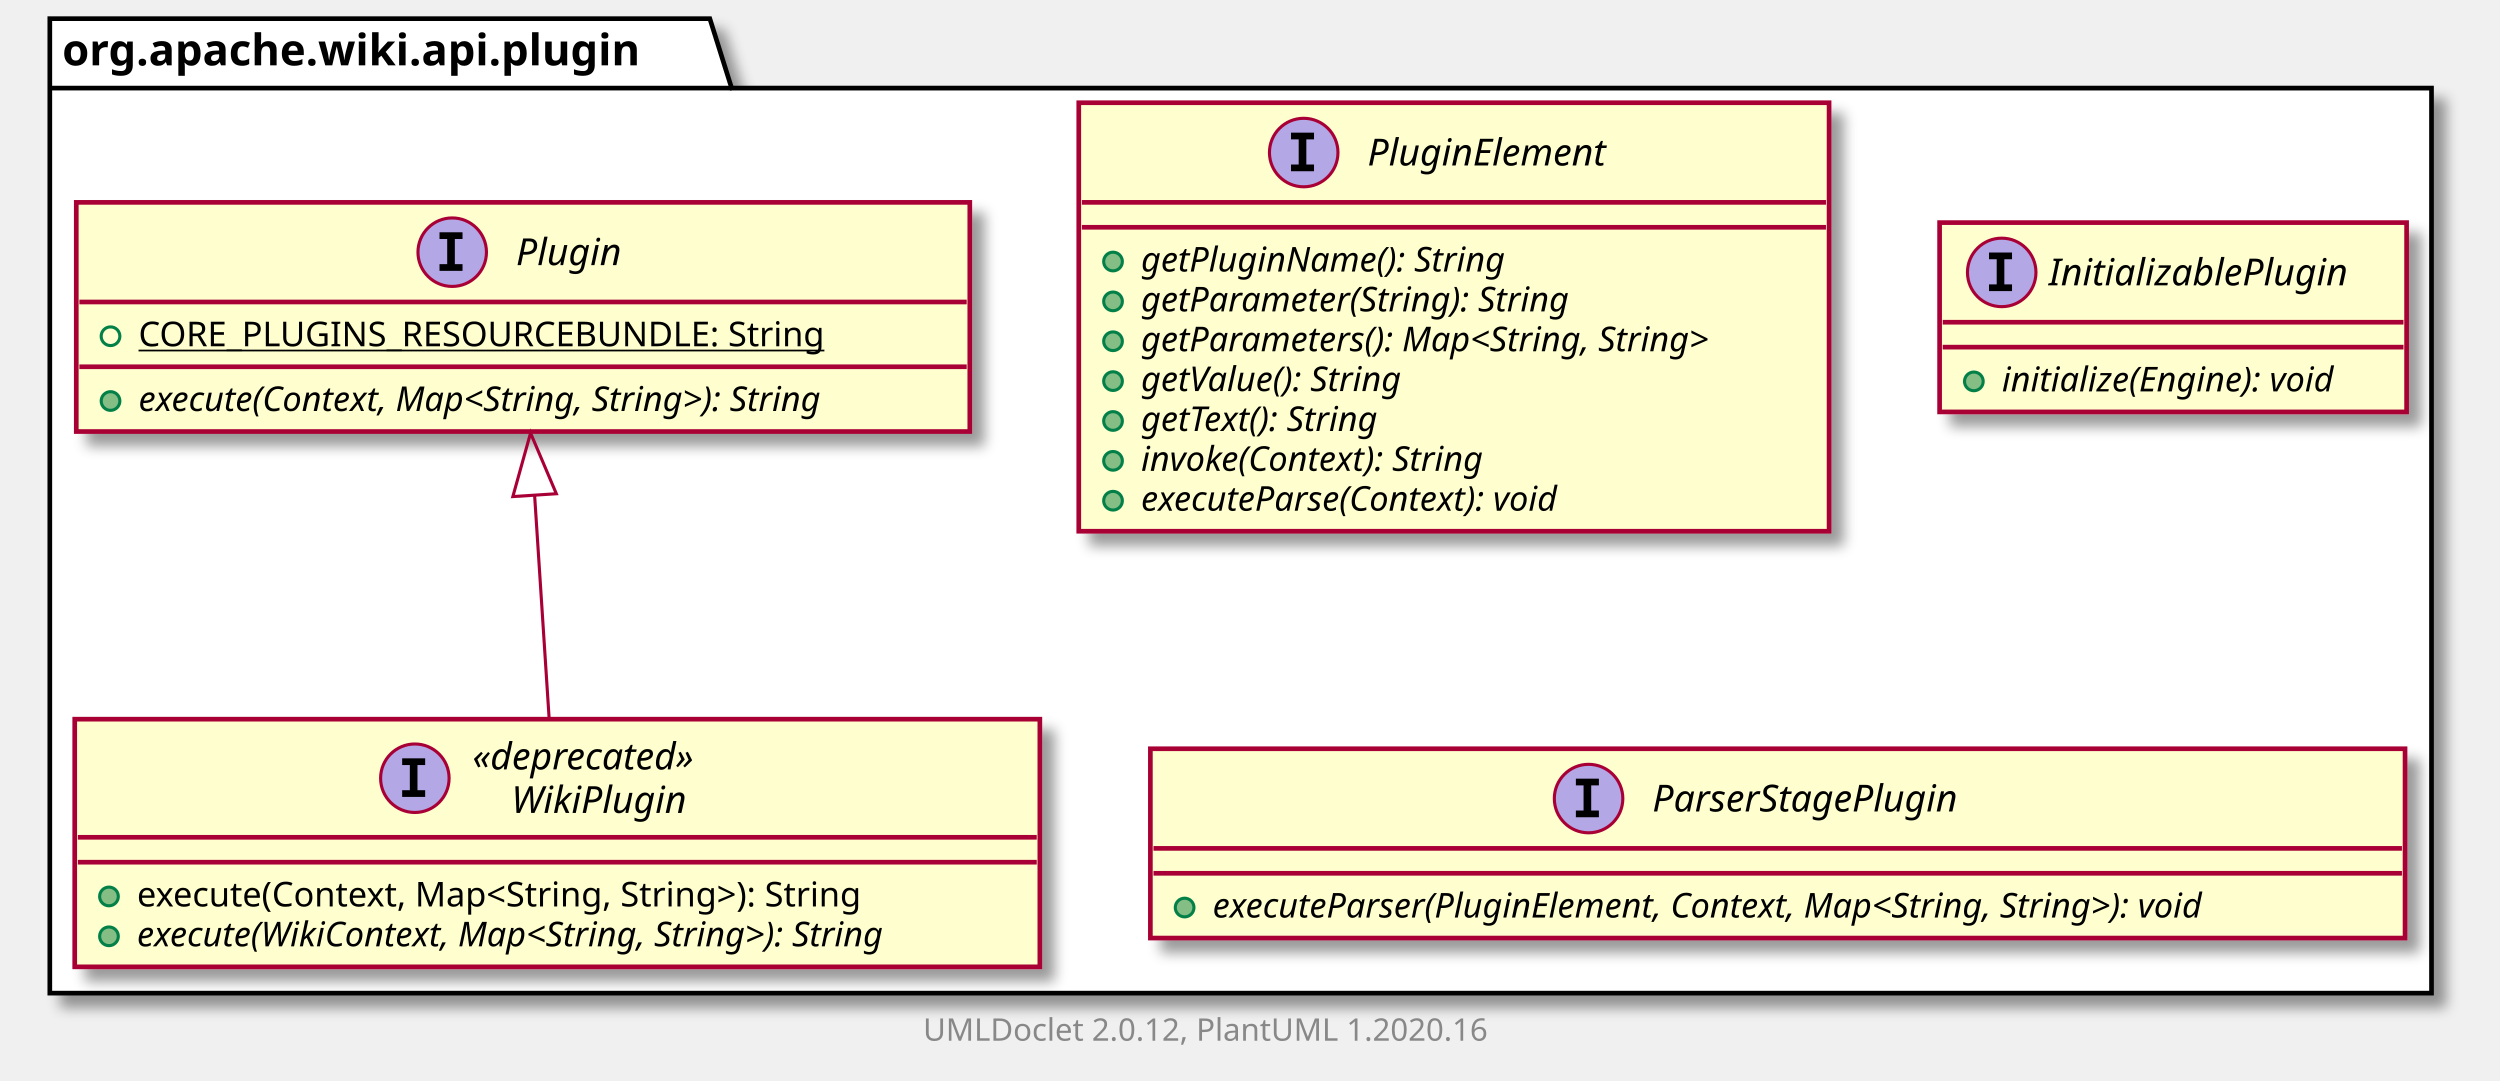
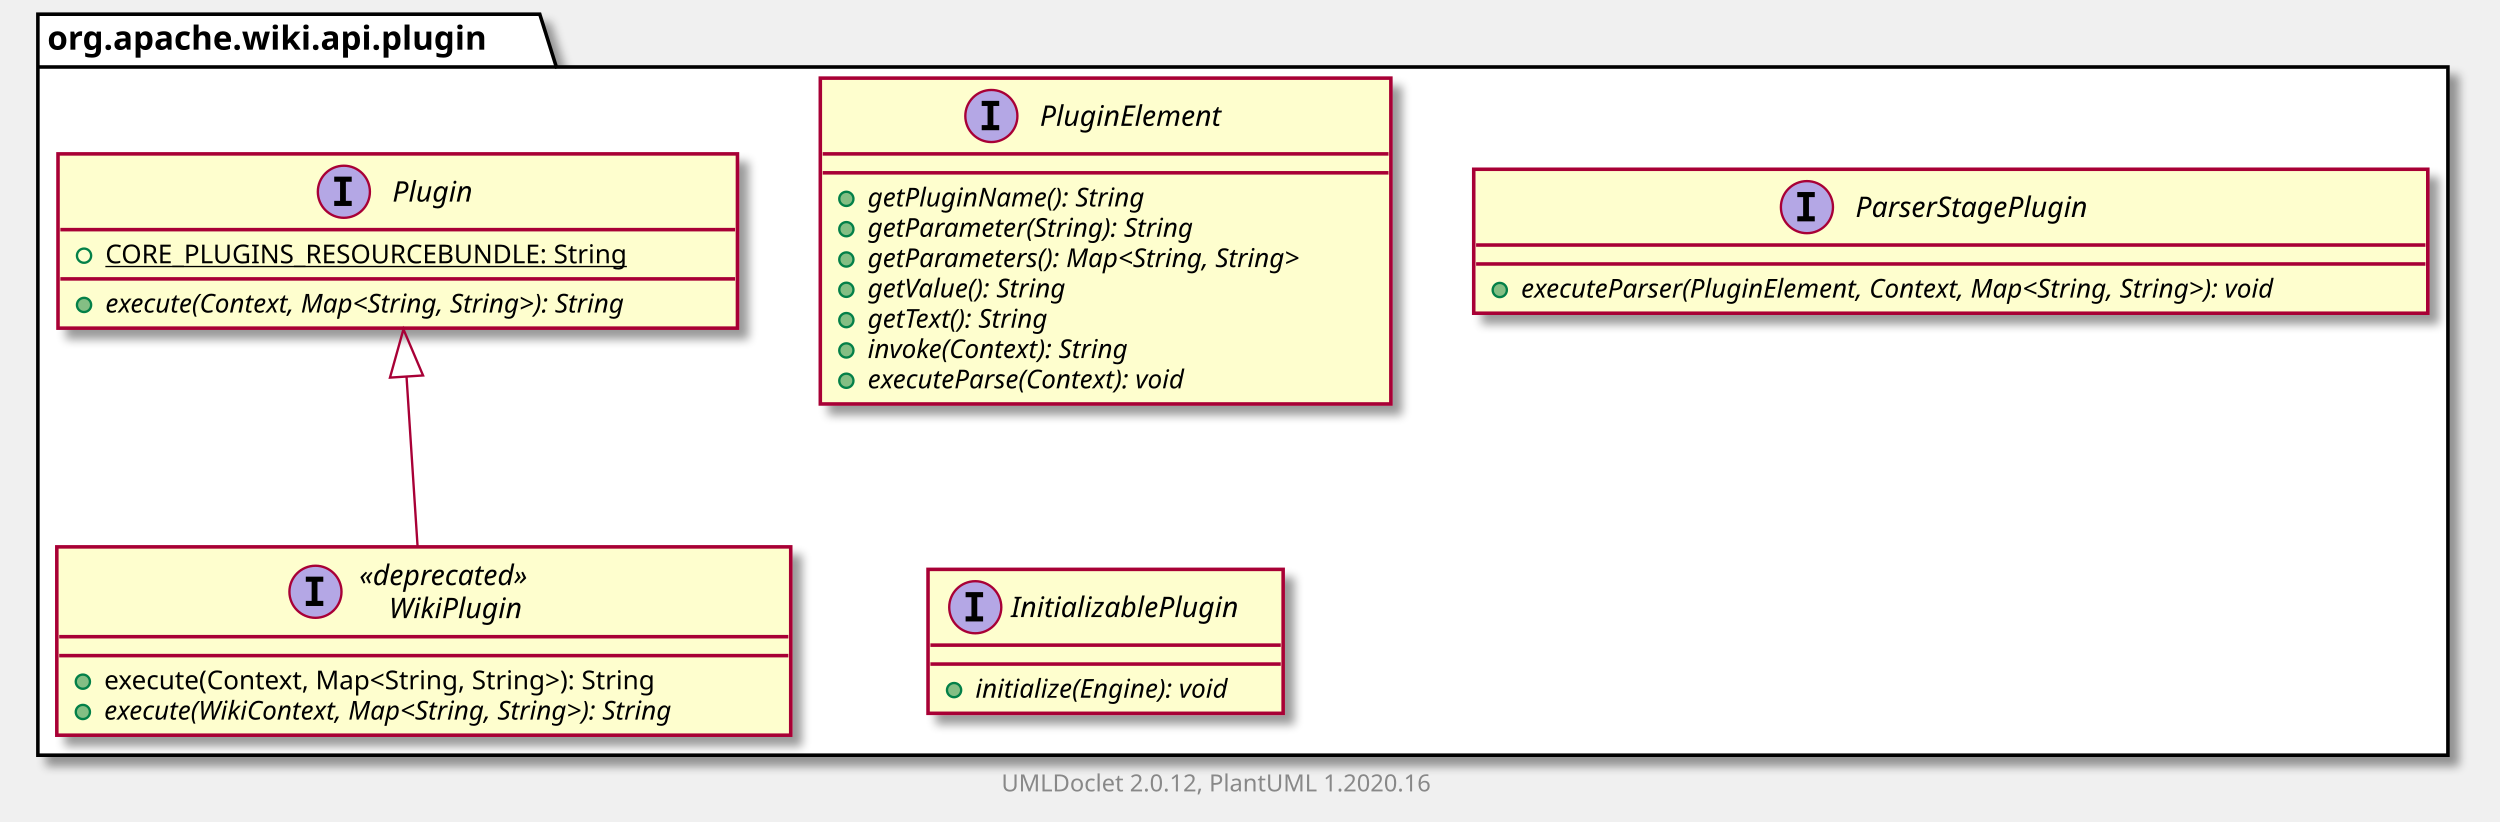
- <svg xmlns="http://www.w3.org/2000/svg" xmlns:xlink="http://www.w3.org/1999/xlink" contentScriptType="application/ecmascript" contentStyleType="text/css" height="347px" preserveAspectRatio="none" style="width:803px;height:347px;" version="1.1" viewBox="0 0 803 347" width="803px" zoomAndPan="magnify">
+ <svg xmlns="http://www.w3.org/2000/svg" xmlns:xlink="http://www.w3.org/1999/xlink" contentScriptType="application/ecmascript" contentStyleType="text/css" height="347px" preserveAspectRatio="none" style="width:1056px;height:347px;" version="1.1" viewBox="0 0 1056 347" width="1056px" zoomAndPan="magnify">
  <defs>
-     <filter height="300%" id="fl4pyo57fm70f" width="300%" x="-1" y="-1">
+     <filter height="300%" id="f8jfrybr06kcd" width="300%" x="-1" y="-1">
      <feGaussianBlur result="blurOut" stdDeviation="2.0" />
      <feColorMatrix in="blurOut" result="blurOut2" type="matrix" values="0 0 0 0 0 0 0 0 0 0 0 0 0 0 0 0 0 0 .4 0" />
      <feOffset dx="4.0" dy="4.0" in="blurOut2" result="blurOut3" />
      <feBlend in="SourceGraphic" in2="blurOut3" mode="normal" />
    </filter>
  </defs>
  <g>
-     <polygon fill="#FFFFFF" filter="url(#fl4pyo57fm70f)" points="16,6,228,6,235,28.297,781,28.297,781,319,16,319,16,6" style="stroke: #000000; stroke-width: 1.5;" />
+     <polygon fill="#FFFFFF" filter="url(#f8jfrybr06kcd)" points="16,6,228,6,235,28.297,1034,28.297,1034,319,16,319,16,6" style="stroke: #000000; stroke-width: 1.5;" />
    <line style="stroke: #000000; stroke-width: 1.5;" x1="16" x2="235" y1="28.297" y2="28.297" />
    <text fill="#000000" font-family="sans-serif" font-size="14" font-weight="bold" lengthAdjust="spacingAndGlyphs" textLength="206" x="20" y="20.995">org.apache.wiki.api.plugin</text>
+     <a href="Plugin.html" target="_top" title="Plugin.html" xlink:actuate="onRequest" xlink:href="Plugin.html" xlink:show="new" xlink:title="Plugin.html" xlink:type="simple">
+       <rect codeLine="3" fill="#FEFECE" filter="url(#f8jfrybr06kcd)" height="73.609" id="org.apache.wiki.api.plugin.Plugin" style="stroke: #A80036; stroke-width: 1.5;" width="287" x="24.5" y="65" />
+       <ellipse cx="145.25" cy="81" fill="#B4A7E5" rx="11" ry="11" style="stroke: #A80036; stroke-width: 1.0;" />
+       <path d="M141.172,76.766 L141.172,74.609 L148.562,74.609 L148.562,76.766 L146.094,76.766 L146.094,84.844 L148.562,84.844 L148.562,87 L141.172,87 L141.172,84.844 L143.641,84.844 L143.641,76.766 L141.172,76.766 Z " />
+       <text fill="#000000" font-family="sans-serif" font-size="12" font-style="italic" lengthAdjust="spacingAndGlyphs" textLength="37" x="165.75" y="85.154">Plugin</text>
+       <line style="stroke: #A80036; stroke-width: 1.5;" x1="25.5" x2="310.5" y1="97" y2="97" />
+       <ellipse cx="35.5" cy="108" fill="none" rx="3" ry="3" style="stroke: #038048; stroke-width: 1.0;" />
+       <text fill="#000000" font-family="sans-serif" font-size="11" lengthAdjust="spacingAndGlyphs" text-decoration="underline" textLength="240" x="44.5" y="111.21">CORE_PLUGINS_RESOURCEBUNDLE: String</text>
+       <line style="stroke: #A80036; stroke-width: 1.5;" x1="25.5" x2="310.5" y1="117.805" y2="117.805" />
+       <ellipse cx="35.5" cy="128.805" fill="#84BE84" rx="3" ry="3" style="stroke: #038048; stroke-width: 1.0;" />
+       <text fill="#000000" font-family="sans-serif" font-size="11" font-style="italic" lengthAdjust="spacingAndGlyphs" textLength="261" x="44.5" y="132.015">execute(Context, Map&lt;String, String&gt;): String</text>
+     </a>
    <a href="PluginElement.html" target="_top" title="PluginElement.html" xlink:actuate="onRequest" xlink:href="PluginElement.html" xlink:show="new" xlink:title="PluginElement.html" xlink:type="simple">
-       <rect codeLine="3" fill="#FEFECE" filter="url(#fl4pyo57fm70f)" height="137.633" id="org.apache.wiki.api.plugin.PluginElement" style="stroke: #A80036; stroke-width: 1.5;" width="241" x="346.5" y="33" />
+       <rect codeLine="8" fill="#FEFECE" filter="url(#f8jfrybr06kcd)" height="137.633" id="org.apache.wiki.api.plugin.PluginElement" style="stroke: #A80036; stroke-width: 1.5;" width="241" x="346.5" y="33" />
      <ellipse cx="418.75" cy="49" fill="#B4A7E5" rx="11" ry="11" style="stroke: #A80036; stroke-width: 1.0;" />
      <path d="M414.672,44.766 L414.672,42.609 L422.062,42.609 L422.062,44.766 L419.594,44.766 L419.594,52.844 L422.062,52.844 L422.062,55 L414.672,55 L414.672,52.844 L417.141,52.844 L417.141,44.766 L414.672,44.766 Z " />
      <text fill="#000000" font-family="sans-serif" font-size="12" font-style="italic" lengthAdjust="spacingAndGlyphs" textLength="88" x="439.25" y="53.154">PluginElement</text>
      <line style="stroke: #A80036; stroke-width: 1.5;" x1="347.5" x2="586.5" y1="65" y2="65" />
      <line style="stroke: #A80036; stroke-width: 1.5;" x1="347.5" x2="586.5" y1="73" y2="73" />
      <ellipse cx="357.5" cy="84" fill="#84BE84" rx="3" ry="3" style="stroke: #038048; stroke-width: 1.0;" />
      <text fill="#000000" font-family="sans-serif" font-size="11" font-style="italic" lengthAdjust="spacingAndGlyphs" textLength="134" x="366.5" y="87.21">getPluginName(): String</text>
      <ellipse cx="357.5" cy="96.805" fill="#84BE84" rx="3" ry="3" style="stroke: #038048; stroke-width: 1.0;" />
      <text fill="#000000" font-family="sans-serif" font-size="11" font-style="italic" lengthAdjust="spacingAndGlyphs" textLength="160" x="366.5" y="100.015">getParameter(String): String</text>
      <ellipse cx="357.5" cy="109.609" fill="#84BE84" rx="3" ry="3" style="stroke: #038048; stroke-width: 1.0;" />
      <text fill="#000000" font-family="sans-serif" font-size="11" font-style="italic" lengthAdjust="spacingAndGlyphs" textLength="215" x="366.5" y="112.82">getParameters(): Map&lt;String, String&gt;</text>
      <ellipse cx="357.5" cy="122.414" fill="#84BE84" rx="3" ry="3" style="stroke: #038048; stroke-width: 1.0;" />
      <text fill="#000000" font-family="sans-serif" font-size="11" font-style="italic" lengthAdjust="spacingAndGlyphs" textLength="99" x="366.5" y="125.624">getValue(): String</text>
      <ellipse cx="357.5" cy="135.219" fill="#84BE84" rx="3" ry="3" style="stroke: #038048; stroke-width: 1.0;" />
      <text fill="#000000" font-family="sans-serif" font-size="11" font-style="italic" lengthAdjust="spacingAndGlyphs" textLength="92" x="366.5" y="138.429">getText(): String</text>
      <ellipse cx="357.5" cy="148.023" fill="#84BE84" rx="3" ry="3" style="stroke: #038048; stroke-width: 1.0;" />
      <text fill="#000000" font-family="sans-serif" font-size="11" font-style="italic" lengthAdjust="spacingAndGlyphs" textLength="130" x="366.5" y="151.234">invoke(Context): String</text>
      <ellipse cx="357.5" cy="160.828" fill="#84BE84" rx="3" ry="3" style="stroke: #038048; stroke-width: 1.0;" />
      <text fill="#000000" font-family="sans-serif" font-size="11" font-style="italic" lengthAdjust="spacingAndGlyphs" textLength="161" x="366.5" y="164.039">executeParse(Context): void</text>
    </a>
+     <a href="ParserStagePlugin.html" target="_top" title="ParserStagePlugin.html" xlink:actuate="onRequest" xlink:href="ParserStagePlugin.html" xlink:show="new" xlink:title="ParserStagePlugin.html" xlink:type="simple">
+       <rect codeLine="18" fill="#FEFECE" filter="url(#f8jfrybr06kcd)" height="60.805" id="org.apache.wiki.api.plugin.ParserStagePlugin" style="stroke: #A80036; stroke-width: 1.5;" width="403" x="622.5" y="71.5" />
+       <ellipse cx="763.25" cy="87.5" fill="#B4A7E5" rx="11" ry="11" style="stroke: #A80036; stroke-width: 1.0;" />
+       <path d="M759.172,83.266 L759.172,81.109 L766.562,81.109 L766.562,83.266 L764.094,83.266 L764.094,91.344 L766.562,91.344 L766.562,93.5 L759.172,93.5 L759.172,91.344 L761.641,91.344 L761.641,83.266 L759.172,83.266 Z " />
+       <text fill="#000000" font-family="sans-serif" font-size="12" font-style="italic" lengthAdjust="spacingAndGlyphs" textLength="113" x="783.75" y="91.654">ParserStagePlugin</text>
+       <line style="stroke: #A80036; stroke-width: 1.5;" x1="623.5" x2="1024.5" y1="103.5" y2="103.5" />
+       <line style="stroke: #A80036; stroke-width: 1.5;" x1="623.5" x2="1024.5" y1="111.5" y2="111.5" />
+       <ellipse cx="633.5" cy="122.5" fill="#84BE84" rx="3" ry="3" style="stroke: #038048; stroke-width: 1.0;" />
+       <text fill="#000000" font-family="sans-serif" font-size="11" font-style="italic" lengthAdjust="spacingAndGlyphs" textLength="377" x="642.5" y="125.71">executeParser(PluginElement, Context, Map&lt;String, String&gt;): void</text>
+     </a>
    <a href="InitializablePlugin.html" target="_top" title="InitializablePlugin.html" xlink:actuate="onRequest" xlink:href="InitializablePlugin.html" xlink:show="new" xlink:title="InitializablePlugin.html" xlink:type="simple">
-       <rect codeLine="13" fill="#FEFECE" filter="url(#fl4pyo57fm70f)" height="60.805" id="org.apache.wiki.api.plugin.InitializablePlugin" style="stroke: #A80036; stroke-width: 1.5;" width="150" x="623" y="71.5" />
-       <ellipse cx="642.95" cy="87.5" fill="#B4A7E5" rx="11" ry="11" style="stroke: #A80036; stroke-width: 1.0;" />
-       <path d="M638.872,83.266 L638.872,81.109 L646.263,81.109 L646.263,83.266 L643.794,83.266 L643.794,91.344 L646.263,91.344 L646.263,93.5 L638.872,93.5 L638.872,91.344 L641.341,91.344 L641.341,83.266 L638.872,83.266 Z " />
-       <text fill="#000000" font-family="sans-serif" font-size="12" font-style="italic" lengthAdjust="spacingAndGlyphs" textLength="107" x="658.05" y="91.654">InitializablePlugin</text>
-       <line style="stroke: #A80036; stroke-width: 1.5;" x1="624" x2="772" y1="103.5" y2="103.5" />
-       <line style="stroke: #A80036; stroke-width: 1.5;" x1="624" x2="772" y1="111.5" y2="111.5" />
-       <ellipse cx="634" cy="122.5" fill="#84BE84" rx="3" ry="3" style="stroke: #038048; stroke-width: 1.0;" />
-       <text fill="#000000" font-family="sans-serif" font-size="11" font-style="italic" lengthAdjust="spacingAndGlyphs" textLength="124" x="643" y="125.71">initialize(Engine): void</text>
-     </a>
-     <a href="ParserStagePlugin.html" target="_top" title="ParserStagePlugin.html" xlink:actuate="onRequest" xlink:href="ParserStagePlugin.html" xlink:show="new" xlink:title="ParserStagePlugin.html" xlink:type="simple">
-       <rect codeLine="17" fill="#FEFECE" filter="url(#fl4pyo57fm70f)" height="60.805" id="org.apache.wiki.api.plugin.ParserStagePlugin" style="stroke: #A80036; stroke-width: 1.5;" width="403" x="369.5" y="240.5" />
-       <ellipse cx="510.25" cy="256.5" fill="#B4A7E5" rx="11" ry="11" style="stroke: #A80036; stroke-width: 1.0;" />
-       <path d="M506.172,252.266 L506.172,250.109 L513.562,250.109 L513.562,252.266 L511.094,252.266 L511.094,260.344 L513.562,260.344 L513.562,262.5 L506.172,262.5 L506.172,260.344 L508.641,260.344 L508.641,252.266 L506.172,252.266 Z " />
-       <text fill="#000000" font-family="sans-serif" font-size="12" font-style="italic" lengthAdjust="spacingAndGlyphs" textLength="113" x="530.75" y="260.654">ParserStagePlugin</text>
-       <line style="stroke: #A80036; stroke-width: 1.5;" x1="370.5" x2="771.5" y1="272.5" y2="272.5" />
-       <line style="stroke: #A80036; stroke-width: 1.5;" x1="370.5" x2="771.5" y1="280.5" y2="280.5" />
-       <ellipse cx="380.5" cy="291.5" fill="#84BE84" rx="3" ry="3" style="stroke: #038048; stroke-width: 1.0;" />
-       <text fill="#000000" font-family="sans-serif" font-size="11" font-style="italic" lengthAdjust="spacingAndGlyphs" textLength="377" x="389.5" y="294.71">executeParser(PluginElement, Context, Map&lt;String, String&gt;): void</text>
-     </a>
-     <a href="Plugin.html" target="_top" title="Plugin.html" xlink:actuate="onRequest" xlink:href="Plugin.html" xlink:show="new" xlink:title="Plugin.html" xlink:type="simple">
-       <rect codeLine="21" fill="#FEFECE" filter="url(#fl4pyo57fm70f)" height="73.609" id="org.apache.wiki.api.plugin.Plugin" style="stroke: #A80036; stroke-width: 1.5;" width="287" x="24.5" y="65" />
-       <ellipse cx="145.25" cy="81" fill="#B4A7E5" rx="11" ry="11" style="stroke: #A80036; stroke-width: 1.0;" />
-       <path d="M141.172,76.766 L141.172,74.609 L148.562,74.609 L148.562,76.766 L146.094,76.766 L146.094,84.844 L148.562,84.844 L148.562,87 L141.172,87 L141.172,84.844 L143.641,84.844 L143.641,76.766 L141.172,76.766 Z " />
-       <text fill="#000000" font-family="sans-serif" font-size="12" font-style="italic" lengthAdjust="spacingAndGlyphs" textLength="37" x="165.75" y="85.154">Plugin</text>
-       <line style="stroke: #A80036; stroke-width: 1.5;" x1="25.5" x2="310.5" y1="97" y2="97" />
-       <ellipse cx="35.5" cy="108" fill="none" rx="3" ry="3" style="stroke: #038048; stroke-width: 1.0;" />
-       <text fill="#000000" font-family="sans-serif" font-size="11" lengthAdjust="spacingAndGlyphs" text-decoration="underline" textLength="240" x="44.5" y="111.21">CORE_PLUGINS_RESOURCEBUNDLE: String</text>
-       <line style="stroke: #A80036; stroke-width: 1.5;" x1="25.5" x2="310.5" y1="117.805" y2="117.805" />
-       <ellipse cx="35.5" cy="128.805" fill="#84BE84" rx="3" ry="3" style="stroke: #038048; stroke-width: 1.0;" />
-       <text fill="#000000" font-family="sans-serif" font-size="11" font-style="italic" lengthAdjust="spacingAndGlyphs" textLength="261" x="44.5" y="132.015">execute(Context, Map&lt;String, String&gt;): String</text>
+       <rect codeLine="22" fill="#FEFECE" filter="url(#f8jfrybr06kcd)" height="60.805" id="org.apache.wiki.api.plugin.InitializablePlugin" style="stroke: #A80036; stroke-width: 1.5;" width="150" x="392" y="240.5" />
+       <ellipse cx="411.95" cy="256.5" fill="#B4A7E5" rx="11" ry="11" style="stroke: #A80036; stroke-width: 1.0;" />
+       <path d="M407.872,252.266 L407.872,250.109 L415.262,250.109 L415.262,252.266 L412.794,252.266 L412.794,260.344 L415.262,260.344 L415.262,262.5 L407.872,262.5 L407.872,260.344 L410.341,260.344 L410.341,252.266 L407.872,252.266 Z " />
+       <text fill="#000000" font-family="sans-serif" font-size="12" font-style="italic" lengthAdjust="spacingAndGlyphs" textLength="107" x="427.05" y="260.654">InitializablePlugin</text>
+       <line style="stroke: #A80036; stroke-width: 1.5;" x1="393" x2="541" y1="272.5" y2="272.5" />
+       <line style="stroke: #A80036; stroke-width: 1.5;" x1="393" x2="541" y1="280.5" y2="280.5" />
+       <ellipse cx="403" cy="291.5" fill="#84BE84" rx="3" ry="3" style="stroke: #038048; stroke-width: 1.0;" />
+       <text fill="#000000" font-family="sans-serif" font-size="11" font-style="italic" lengthAdjust="spacingAndGlyphs" textLength="124" x="412" y="294.71">initialize(Engine): void</text>
    </a>
    <a href="WikiPlugin.html" target="_top" title="WikiPlugin.html" xlink:actuate="onRequest" xlink:href="WikiPlugin.html" xlink:show="new" xlink:title="WikiPlugin.html" xlink:type="simple">
-       <rect codeLine="26" fill="#FEFECE" filter="url(#fl4pyo57fm70f)" height="79.547" id="org.apache.wiki.api.plugin.WikiPlugin" style="stroke: #A80036; stroke-width: 1.5;" width="310" x="24" y="231" />
+       <rect codeLine="26" fill="#FEFECE" filter="url(#f8jfrybr06kcd)" height="79.547" id="org.apache.wiki.api.plugin.WikiPlugin" style="stroke: #A80036; stroke-width: 1.5;" width="310" x="24" y="231" />
      <ellipse cx="133.25" cy="249.969" fill="#B4A7E5" rx="11" ry="11" style="stroke: #A80036; stroke-width: 1.0;" />
      <path d="M129.172,245.734 L129.172,243.578 L136.562,243.578 L136.562,245.734 L134.094,245.734 L134.094,253.812 L136.562,253.812 L136.562,255.969 L129.172,255.969 L129.172,253.812 L131.641,253.812 L131.641,245.734 L129.172,245.734 Z " />
      <text fill="#000000" font-family="sans-serif" font-size="12" font-style="italic" lengthAdjust="spacingAndGlyphs" textLength="87" x="151.75" y="247.139">«deprecated»</text>
      <text fill="#000000" font-family="sans-serif" font-size="12" font-style="italic" lengthAdjust="spacingAndGlyphs" textLength="62" x="164.25" y="261.107">WikiPlugin</text>
      <line style="stroke: #A80036; stroke-width: 1.5;" x1="25" x2="333" y1="268.938" y2="268.938" />
      <line style="stroke: #A80036; stroke-width: 1.5;" x1="25" x2="333" y1="276.938" y2="276.938" />
      <ellipse cx="35" cy="287.938" fill="#84BE84" rx="3" ry="3" style="stroke: #038048; stroke-width: 1.0;" />
      <text fill="#000000" font-family="sans-serif" font-size="11" lengthAdjust="spacingAndGlyphs" textLength="262" x="44" y="291.148">execute(Context, Map&lt;String, String&gt;): String</text>
      <ellipse cx="35" cy="300.742" fill="#84BE84" rx="3" ry="3" style="stroke: #038048; stroke-width: 1.0;" />
      <text fill="#000000" font-family="sans-serif" font-size="11" font-style="italic" lengthAdjust="spacingAndGlyphs" textLength="284" x="44" y="303.953">execute(WikiContext, Map&lt;String, String&gt;): String</text>
    </a>
    <path codeLine="31" d="M171.719,159.138 C173.25,182.655 174.987,209.343 176.38,230.751 " fill="none" id="org.apache.wiki.api.plugin.Plugin-backto-org.apache.wiki.api.plugin.WikiPlugin" style="stroke: #A80036; stroke-width: 1.0;" />
    <polygon fill="none" points="164.728,159.5,170.414,139.088,178.698,158.591,164.728,159.5" style="stroke: #A80036; stroke-width: 1.0;" />
-     <text fill="#888888" font-family="sans-serif" font-size="10" lengthAdjust="spacingAndGlyphs" textLength="192" x="296.5" y="334.282">UMLDoclet 2.0.12, PlantUML 1.2020.16</text>
+     <text fill="#888888" font-family="sans-serif" font-size="10" lengthAdjust="spacingAndGlyphs" textLength="192" x="423" y="334.282">UMLDoclet 2.0.12, PlantUML 1.2020.16</text>
  </g>
</svg>
